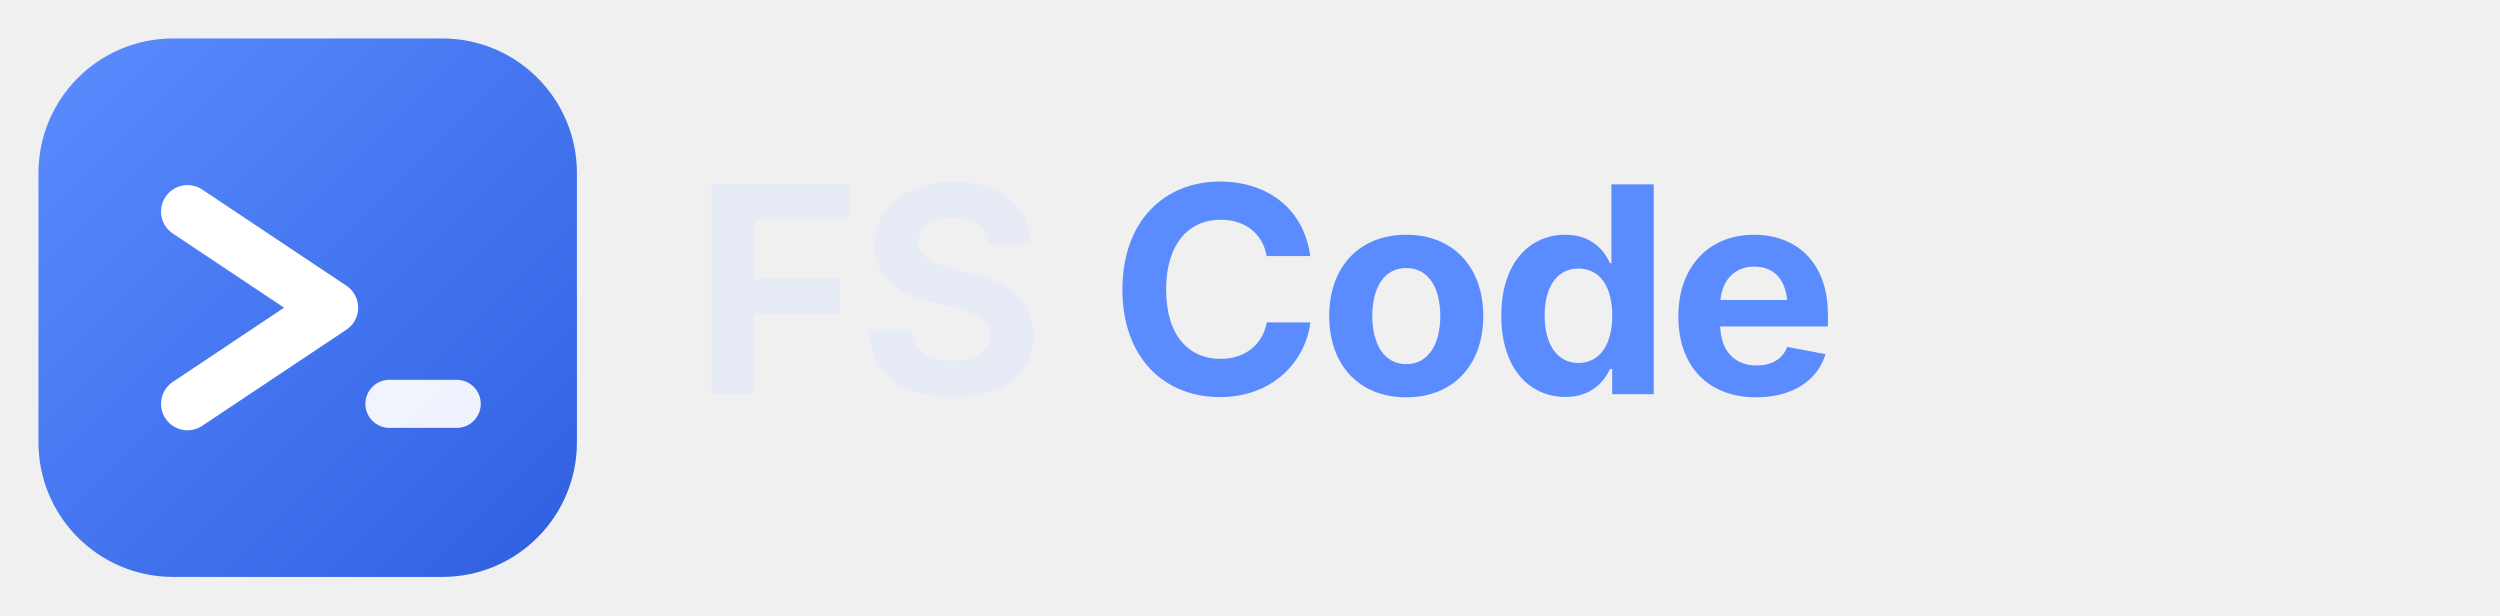
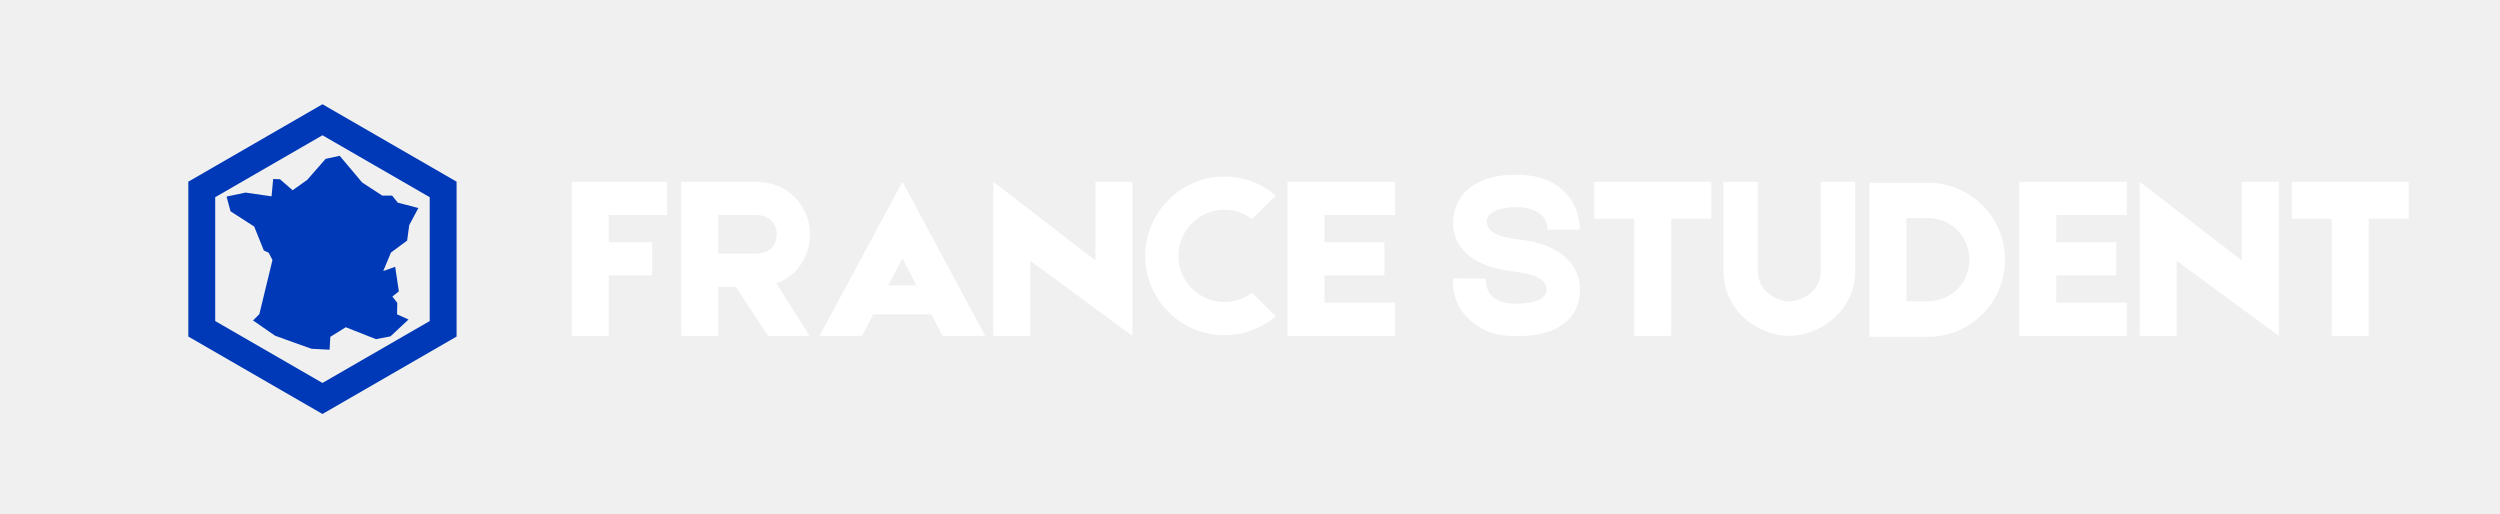
- <svg xmlns="http://www.w3.org/2000/svg" viewBox="0 0 520 128" width="520" height="128" role="img" aria-label="FS Code">
-   <defs>
-     <linearGradient id="bg" x1="0" y1="0" x2="1" y2="1">
-       <stop offset="0" stop-color="#5b8cff" />
-       <stop offset="1" stop-color="#2f5fe0" />
-     </linearGradient>
-   </defs>
-   <rect x="8" y="8" width="112" height="112" rx="28" fill="url(#bg)" />
-   <path d="M39 44 L69 64 L39 84" fill="none" stroke="#ffffff" stroke-width="11" stroke-linecap="round" stroke-linejoin="round" />
-   <rect x="76" y="79" width="24" height="10" rx="5" fill="#ffffff" opacity="0.92" />
-   <text x="144" y="82" font-family="Inter, 'Segoe UI', system-ui, sans-serif" font-size="60" font-weight="700" fill="#e6ebf5" letter-spacing="-1">FS <tspan fill="#5b8cff">Code</tspan>
-   </text>
+ <svg xmlns="http://www.w3.org/2000/svg" id="Calque_1" data-name="Calque 1" width="737.26mm" height="151.52mm" viewBox="0 0 2089.87 429.5">
+   <g>
+     <path d="M508.88,179.71v22.79h36.26v27.74h-36.26v50.53h-30.91V151.97h79.66v27.74h-48.75Z" style="fill: #fff;" />
+     <path d="M648.99,236.78l27.74,43.99h-34.68l-26.95-41.02h-14.66v41.02h-30.91V151.97h61.63c31.71,0,45.97,24.18,45.97,43.99,0,14.47-7.73,33.69-28.14,40.82Zm-48.55-24.77h30.52c3.96,0,7.53-.59,10.11-1.78,1.78-.99,3.37-1.98,4.56-3.37,2.77-3.37,3.76-7.93,3.76-10.9,0-3.17-.99-7.73-4.16-11.1-2.97-3.57-7.53-5.15-14.07-5.15h-30.72v32.3Z" style="fill: #fff;" />
+     <path d="M778.59,262.74h-48.55l-9.31,18.03h-35.67l69.36-128.81,69.16,128.81h-35.67l-9.31-18.03Zm-12.49-24.18l-11.69-22.59-11.89,22.59h23.58Z" style="fill: #fff;" />
+     <path d="M946.64,151.97v128.81l-85.41-62.82v62.82h-30.91V151.97l85.41,65.79v-65.79h30.91Z" style="fill: #fff;" />
+     <path d="M1066.53,264.52c-11.69,9.71-26.55,15.65-43,15.65-36.46,0-66.19-29.72-66.19-66.19s29.72-66.39,66.19-66.39c16.45,0,31.31,5.94,43,15.85l-19.82,19.62c-6.54-4.95-14.66-7.73-23.19-7.73-10.3,0-19.82,3.96-27.15,11.3-7.33,7.33-11.3,17.04-11.3,27.35s3.96,19.82,11.3,27.15c7.33,7.33,16.84,11.3,27.15,11.3,8.52,0,16.65-2.77,23.19-7.73l19.82,19.82Z" style="fill: #fff;" />
+     <path d="M1107.16,253.03h59.05v27.74h-89.97V151.97h89.97v27.74h-59.05v22.79h50.13v27.74h-50.13v22.79Z" style="fill: #fff;" />
+     <path d="M1244.09,277.21c-6.34-2.58-11.49-6.34-16.25-10.5-15.06-13.87-13.08-32.3-13.08-34.08l27.15,.4v-.2s0,7.33,3.17,12.09c3.96,5.94,11.3,8.92,22,8.92,17.84,0,25.76-4.56,25.76-12.09,0-7.93-10.11-12.88-26.55-14.66-10.11-1.19-19.02-3.37-26.16-6.34-6.74-2.77-12.29-6.54-16.45-11.1-5.95-6.54-8.92-14.27-8.92-22.99,0-12.09,4.76-20.21,8.92-24.97,9.12-10.3,23.78-15.66,43.99-15.66,26.55,0,39.63,11.69,45.97,21.4,6.74,10.5,7.13,22.59,7.13,24.57h-27.15v.2s.2-5.94-2.97-10.11c-3.96-5.55-11.89-8.92-22.99-8.92s-24.77,2.97-24.77,11.69,8.72,13.28,26.36,15.26c19.62,2.18,34.08,8.32,42.8,18.43,5.75,6.74,8.72,14.66,8.72,23.19,0,4.16,0,14.66-8.52,24.18-4.36,4.95-10.3,8.72-17.64,11.3-7.53,2.58-16.65,3.76-27.55,3.76-8.52,0-16.25-1.19-22.99-3.76Z" style="fill: #fff;" />
+     <path d="M1397.08,182.88v97.89h-30.91v-97.89h-33.49v-30.91h97.89v30.91h-33.49Z" style="fill: #fff;" />
+     <path d="M1550.86,151.97v74.31c0,34.48-30.32,54.5-55.29,54.5-22.99,0-54.89-18.43-54.89-54.89v-73.92h28.73v73.92c0,7.93,2.77,14.27,8.52,19.02,5.75,4.95,13.08,7.13,17.64,7.13,2.77,0,5.95-.79,8.92-1.78,3.37-1.39,6.74-3.17,9.31-5.55s4.76-4.95,6.14-7.93c1.59-3.17,2.18-6.54,2.18-10.5v-74.31h28.73Z" style="fill: #fff;" />
+     <path d="M1676.1,217.16c0,35.47-28.93,64.4-64.4,64.4h-48.95V152.76h48.95c35.47,0,64.4,28.73,64.4,64.4Zm-29.73,0c0-9.31-3.57-18.03-10.11-24.77-6.54-6.54-15.46-10.11-24.77-10.11h-17.83v69.56h18.03c9.31,0,18.03-3.57,24.57-10.11,6.54-6.54,10.11-15.26,10.11-24.57Z" style="fill: #fff;" />
+     <path d="M1718.91,253.03h59.05v27.74h-89.97V151.97h89.97v27.74h-59.05v22.79h50.13v27.74h-50.13v22.79Z" style="fill: #fff;" />
+     <path d="M1904.98,151.97v128.81l-85.41-62.82v62.82h-30.91V151.97l85.41,65.79v-65.79h30.91Z" style="fill: #fff;" />
+     <path d="M1980.09,182.88v97.89h-30.91v-97.89h-33.49v-30.91h97.89v30.91h-33.49Z" style="fill: #fff;" />
+   </g>
+   <g>
+     <path d="M269.56,346.07l-112.12-64.73V151.87l112.12-64.73,112.12,64.73v129.47l-112.12,64.73Zm-89.66-77.7l89.66,51.76,89.66-51.76v-103.53l-89.66-51.76-89.66,51.76v103.53Z" style="fill: #0039b7;" />
+     <path d="M272.21,132.79l11.75-2.54,18.79,22.32,16.83,10.96h8.22l4.7,5.87,17.23,4.5-7.63,14.29-1.76,12.92-13.51,9.98-6.46,15.46,9.98-3.52,3.07,20.55-5.42,4.31,4.11,5.29-.2,9.59,9.59,4.31-15.07,14.09-12.14,2.35-25.25-9.98-12.92,8.03-.59,10.77-15.07-.78s-29.95-10.57-30.54-10.96-18.4-12.72-18.4-12.72l5.29-5.29,10.96-45.22-3.13-6.07-4.11-1.96-8.03-19.97-19.77-12.72-3.33-12.33,15.86-3.33,21.73,3.13,1.37-14.49,5.68,.2,10.57,9.2,12.14-8.61,15.46-17.62Z" style="fill: #0039b7;" />
+   </g>
</svg>
